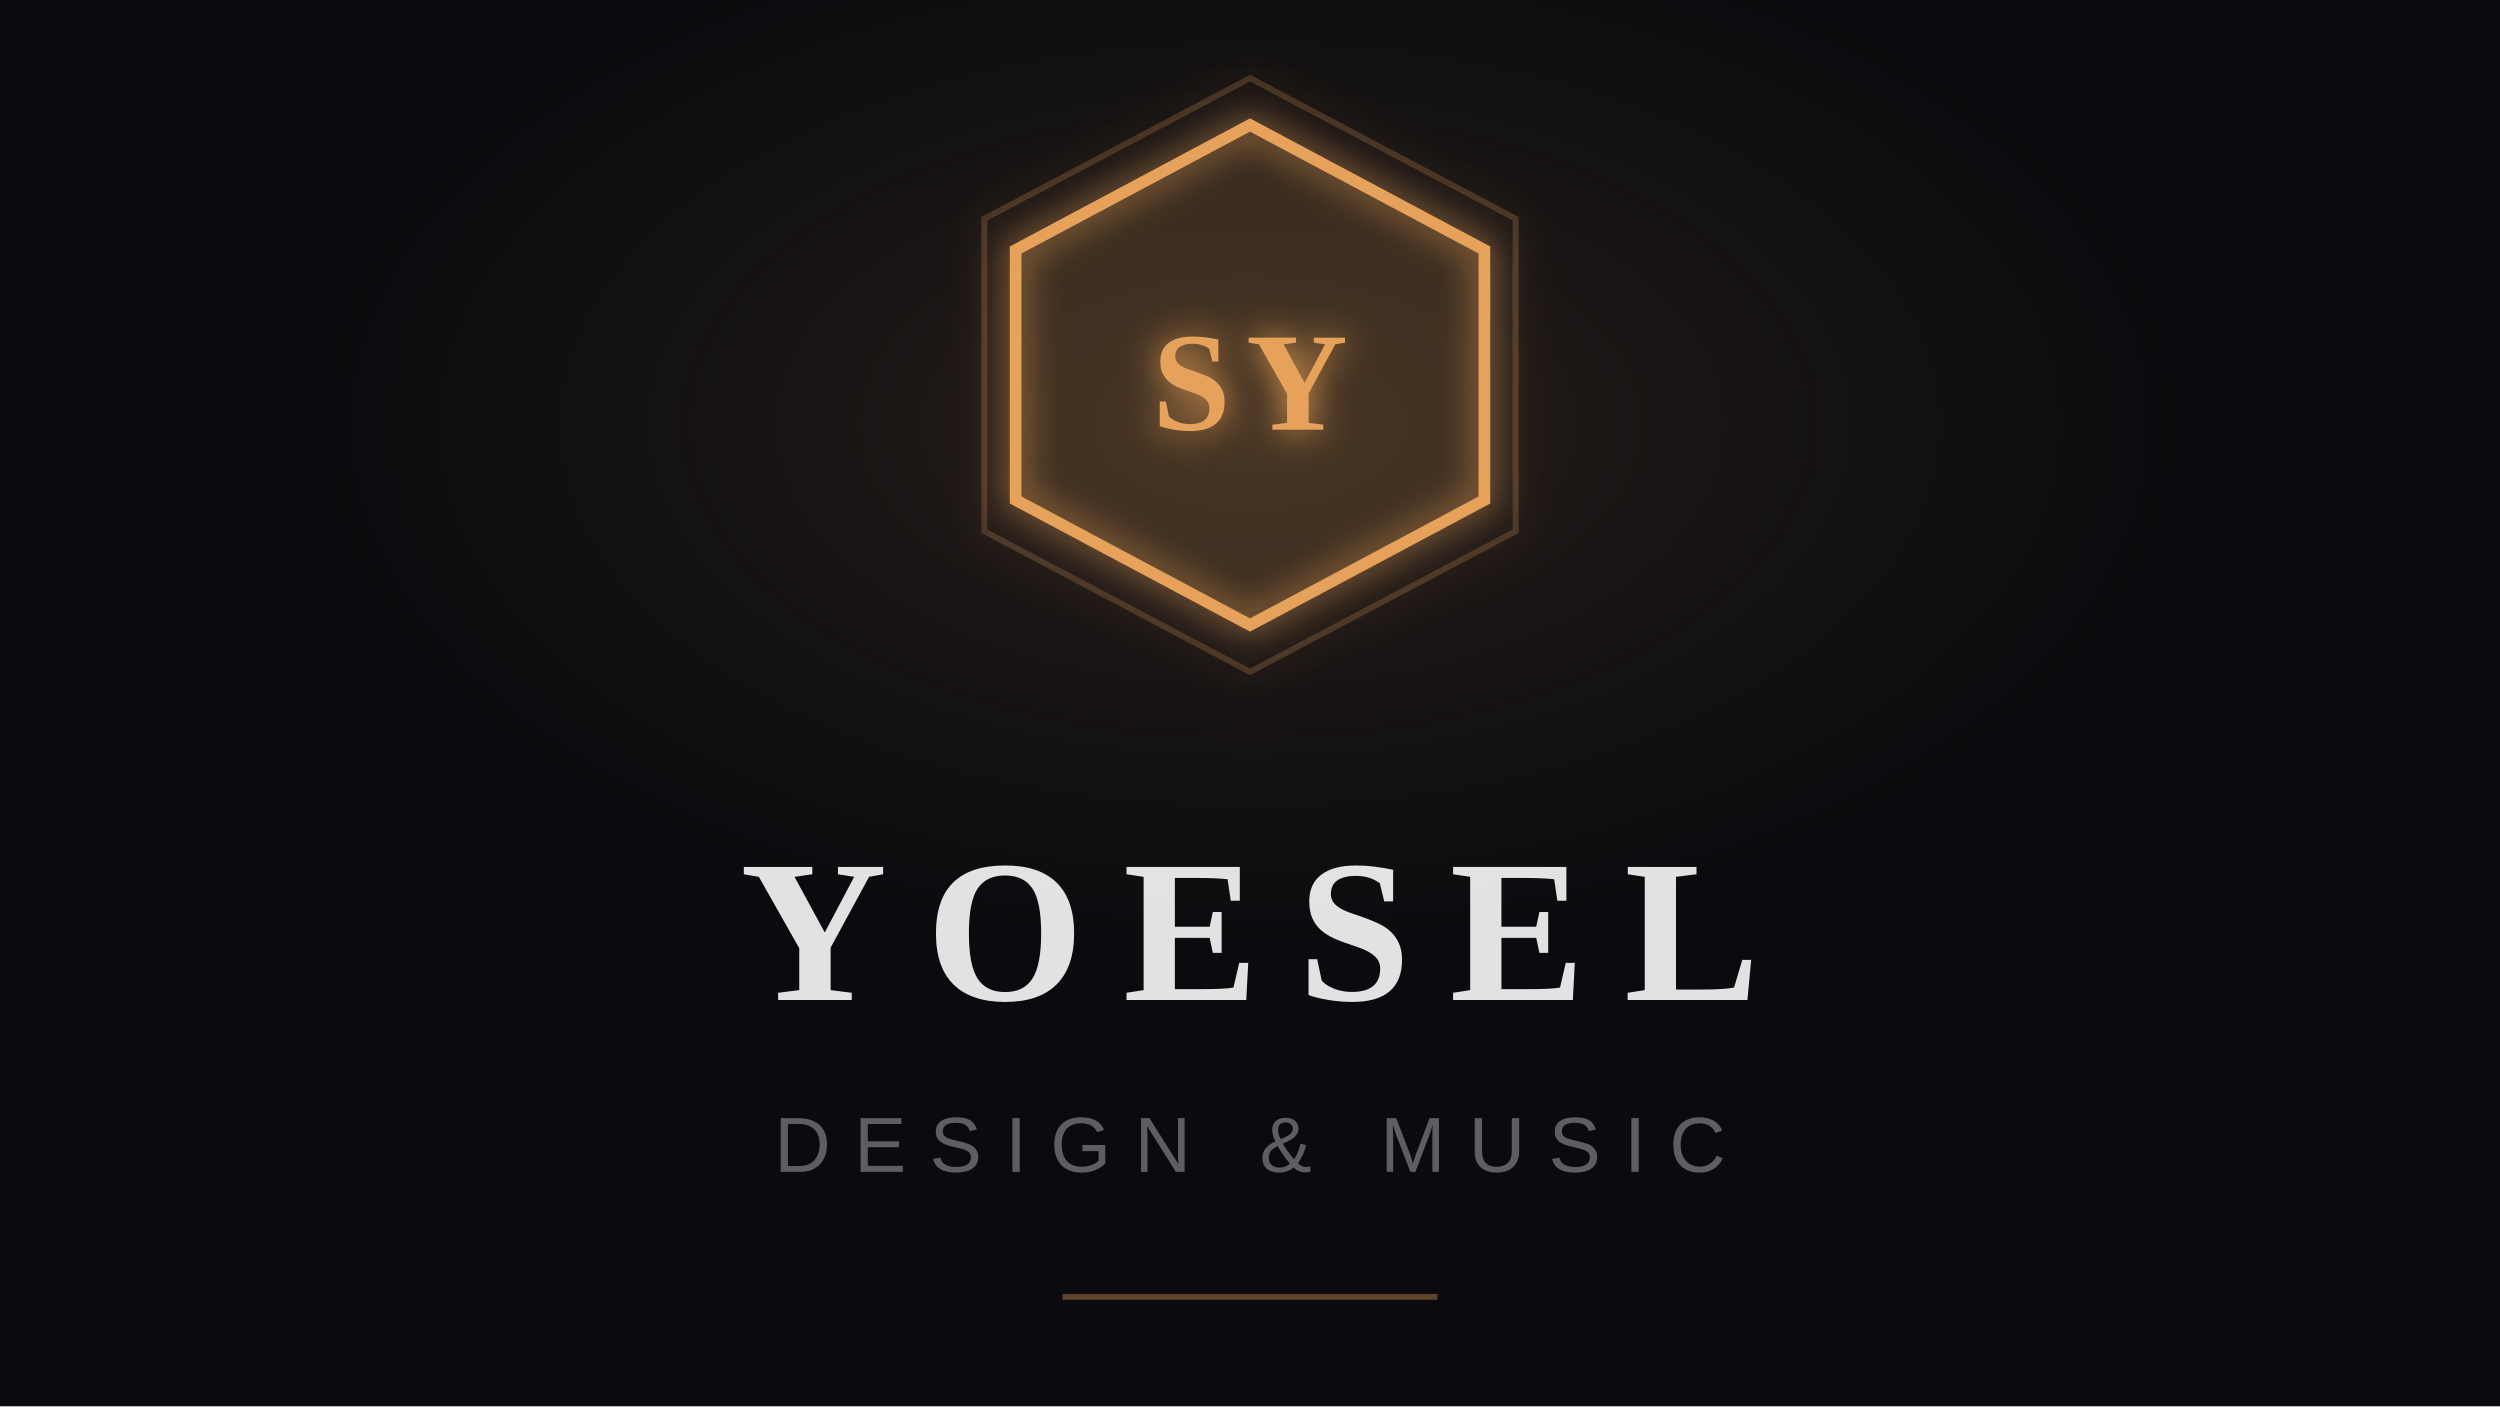
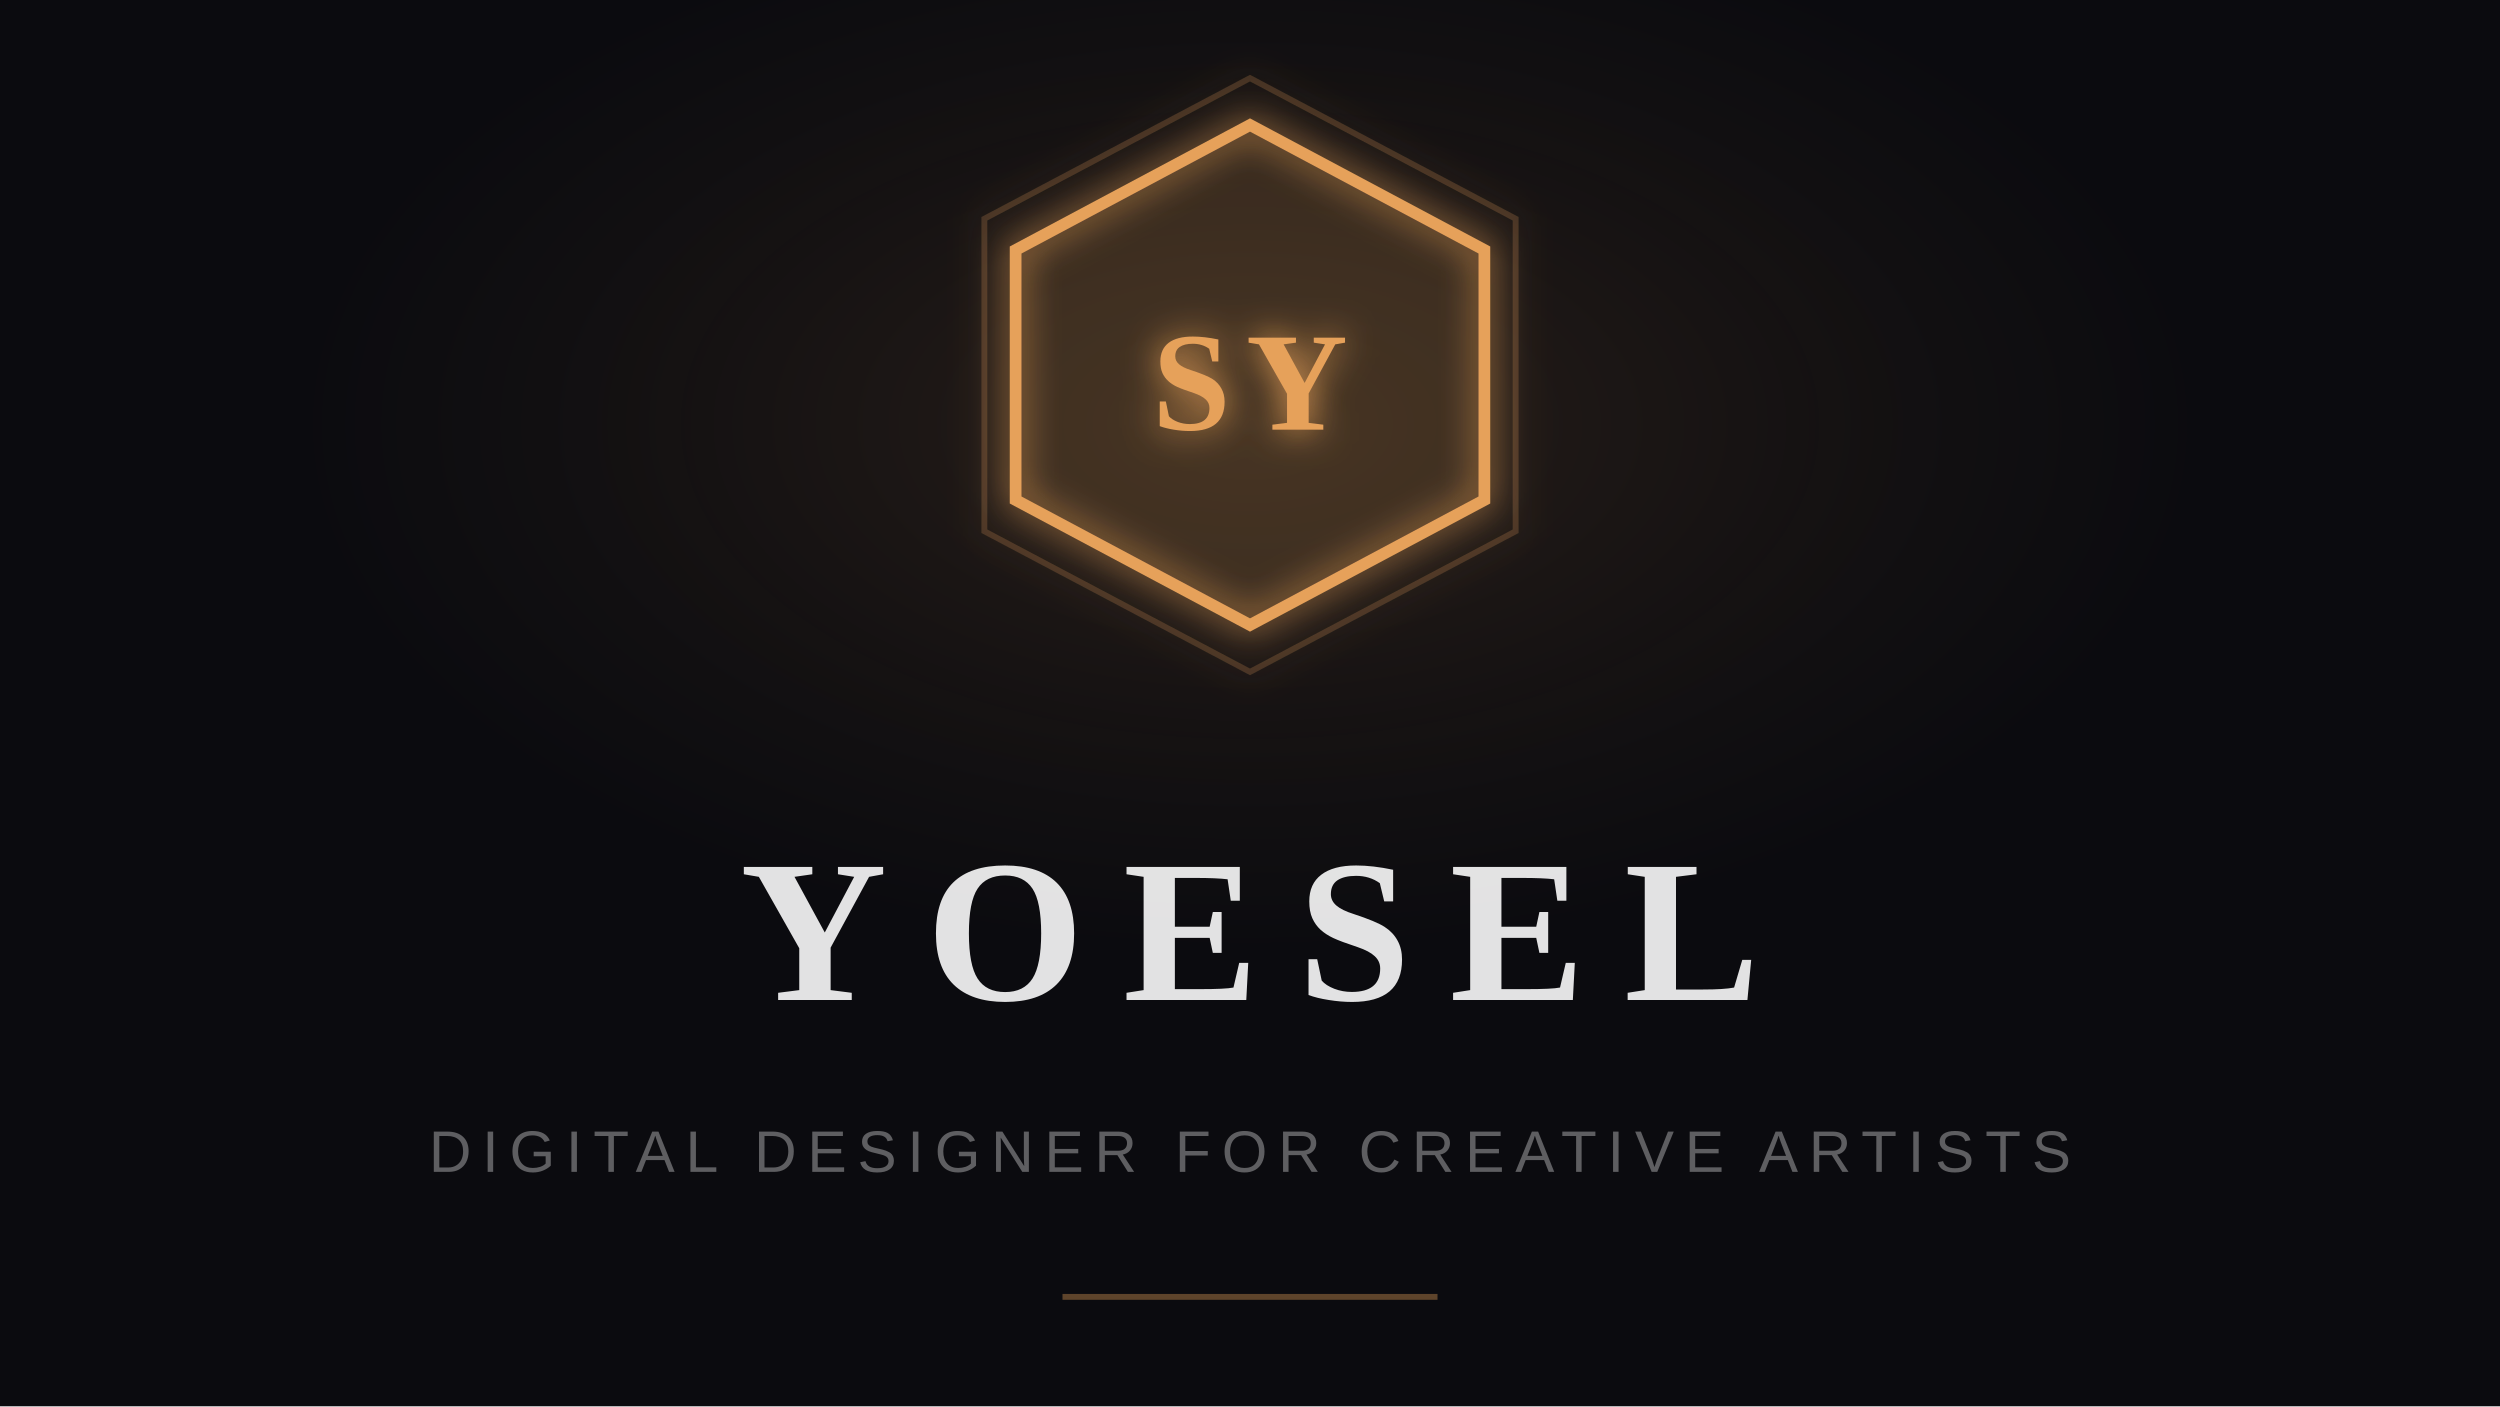
<svg xmlns="http://www.w3.org/2000/svg" viewBox="0 0 320 180">
  <defs>
    <radialGradient id="ambientGlow" cx="50%" cy="30%" r="38%">
      <stop offset="0%" stop-color="#E6A15A" stop-opacity="0.13" />
      <stop offset="70%" stop-color="#E6A15A" stop-opacity="0.03" />
      <stop offset="100%" stop-color="#E6A15A" stop-opacity="0" />
    </radialGradient>
    <filter id="symbolGlow" x="-80%" y="-80%" width="260%" height="260%">
      <feGaussianBlur in="SourceGraphic" stdDeviation="2.2" result="blur" />
      <feMerge>
        <feMergeNode in="blur" />
        <feMergeNode in="SourceGraphic" />
      </feMerge>
    </filter>
  </defs>
  <rect width="320" height="180" fill="#0B0B0F" />
  <rect width="320" height="180" fill="url(#ambientGlow)" />
  <g transform="translate(120, 8)" filter="url(#symbolGlow)">
    <polygon points="40,2 74,20 74,60 40,78 6,60 6,20" stroke="#E6A15A" stroke-width="0.75" fill="none" opacity="0.22" />
    <polygon points="40,8 70,24 70,56 40,72 10,56 10,24" stroke="#E6A15A" stroke-width="1.5" fill="#E6A15A" fill-opacity="0.09" />
    <text x="40" y="47" text-anchor="middle" fill="#E6A15A" font-size="18" font-weight="700" font-family="Georgia,'Times New Roman',serif" letter-spacing="2">SY</text>
  </g>
  <text x="160" y="128" text-anchor="middle" fill="#FFFFFF" fill-opacity="0.88" font-size="26" font-weight="700" font-family="Georgia,'Times New Roman',serif" letter-spacing="5">YOESEL</text>
-   <text x="160" y="150" text-anchor="middle" fill="#FFFFFF" fill-opacity="0.34" font-size="10" font-weight="400" font-family="'Helvetica Neue',Arial,sans-serif" letter-spacing="3">DESIGN &amp; MUSIC</text>
+   <text x="160" y="150" text-anchor="middle" fill="#FFFFFF" fill-opacity="0.34" font-size="7.5" font-weight="400" font-family="'Helvetica Neue',Arial,sans-serif" letter-spacing="1.4">DIGITAL DESIGNER FOR CREATIVE ARTISTS</text>
  <line x1="136" y1="166" x2="184" y2="166" stroke="#E6A15A" stroke-width="0.75" stroke-opacity="0.38" />
</svg>
